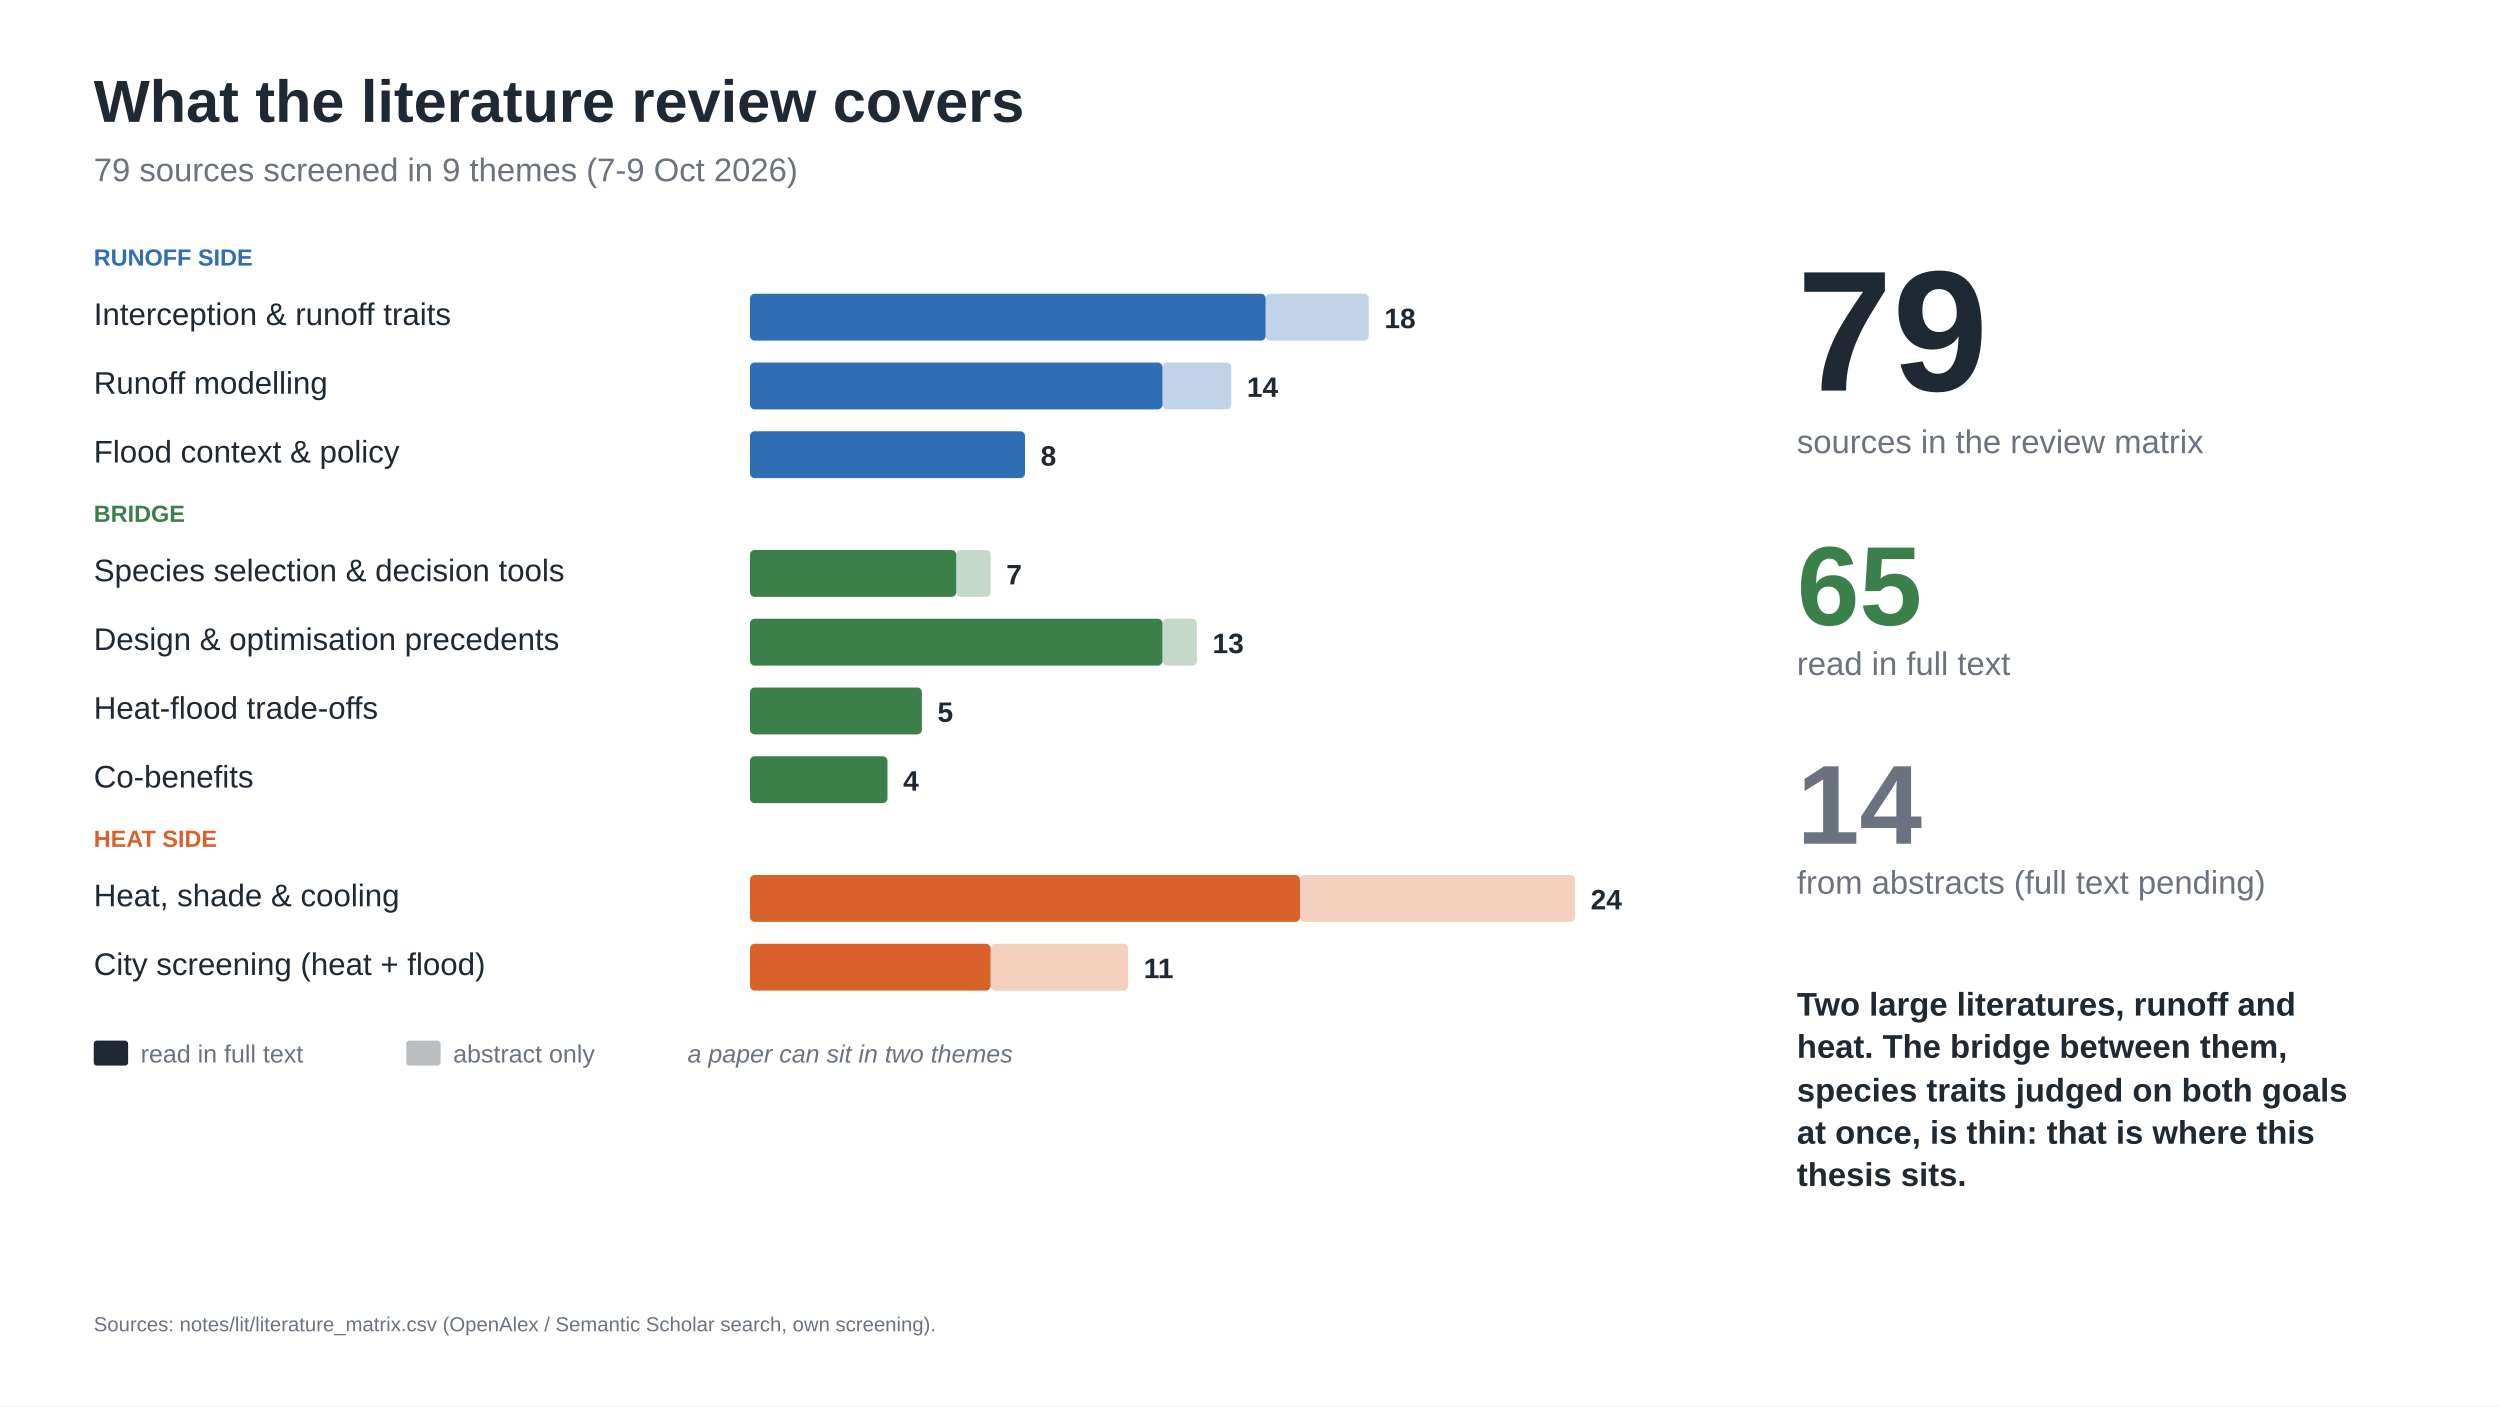
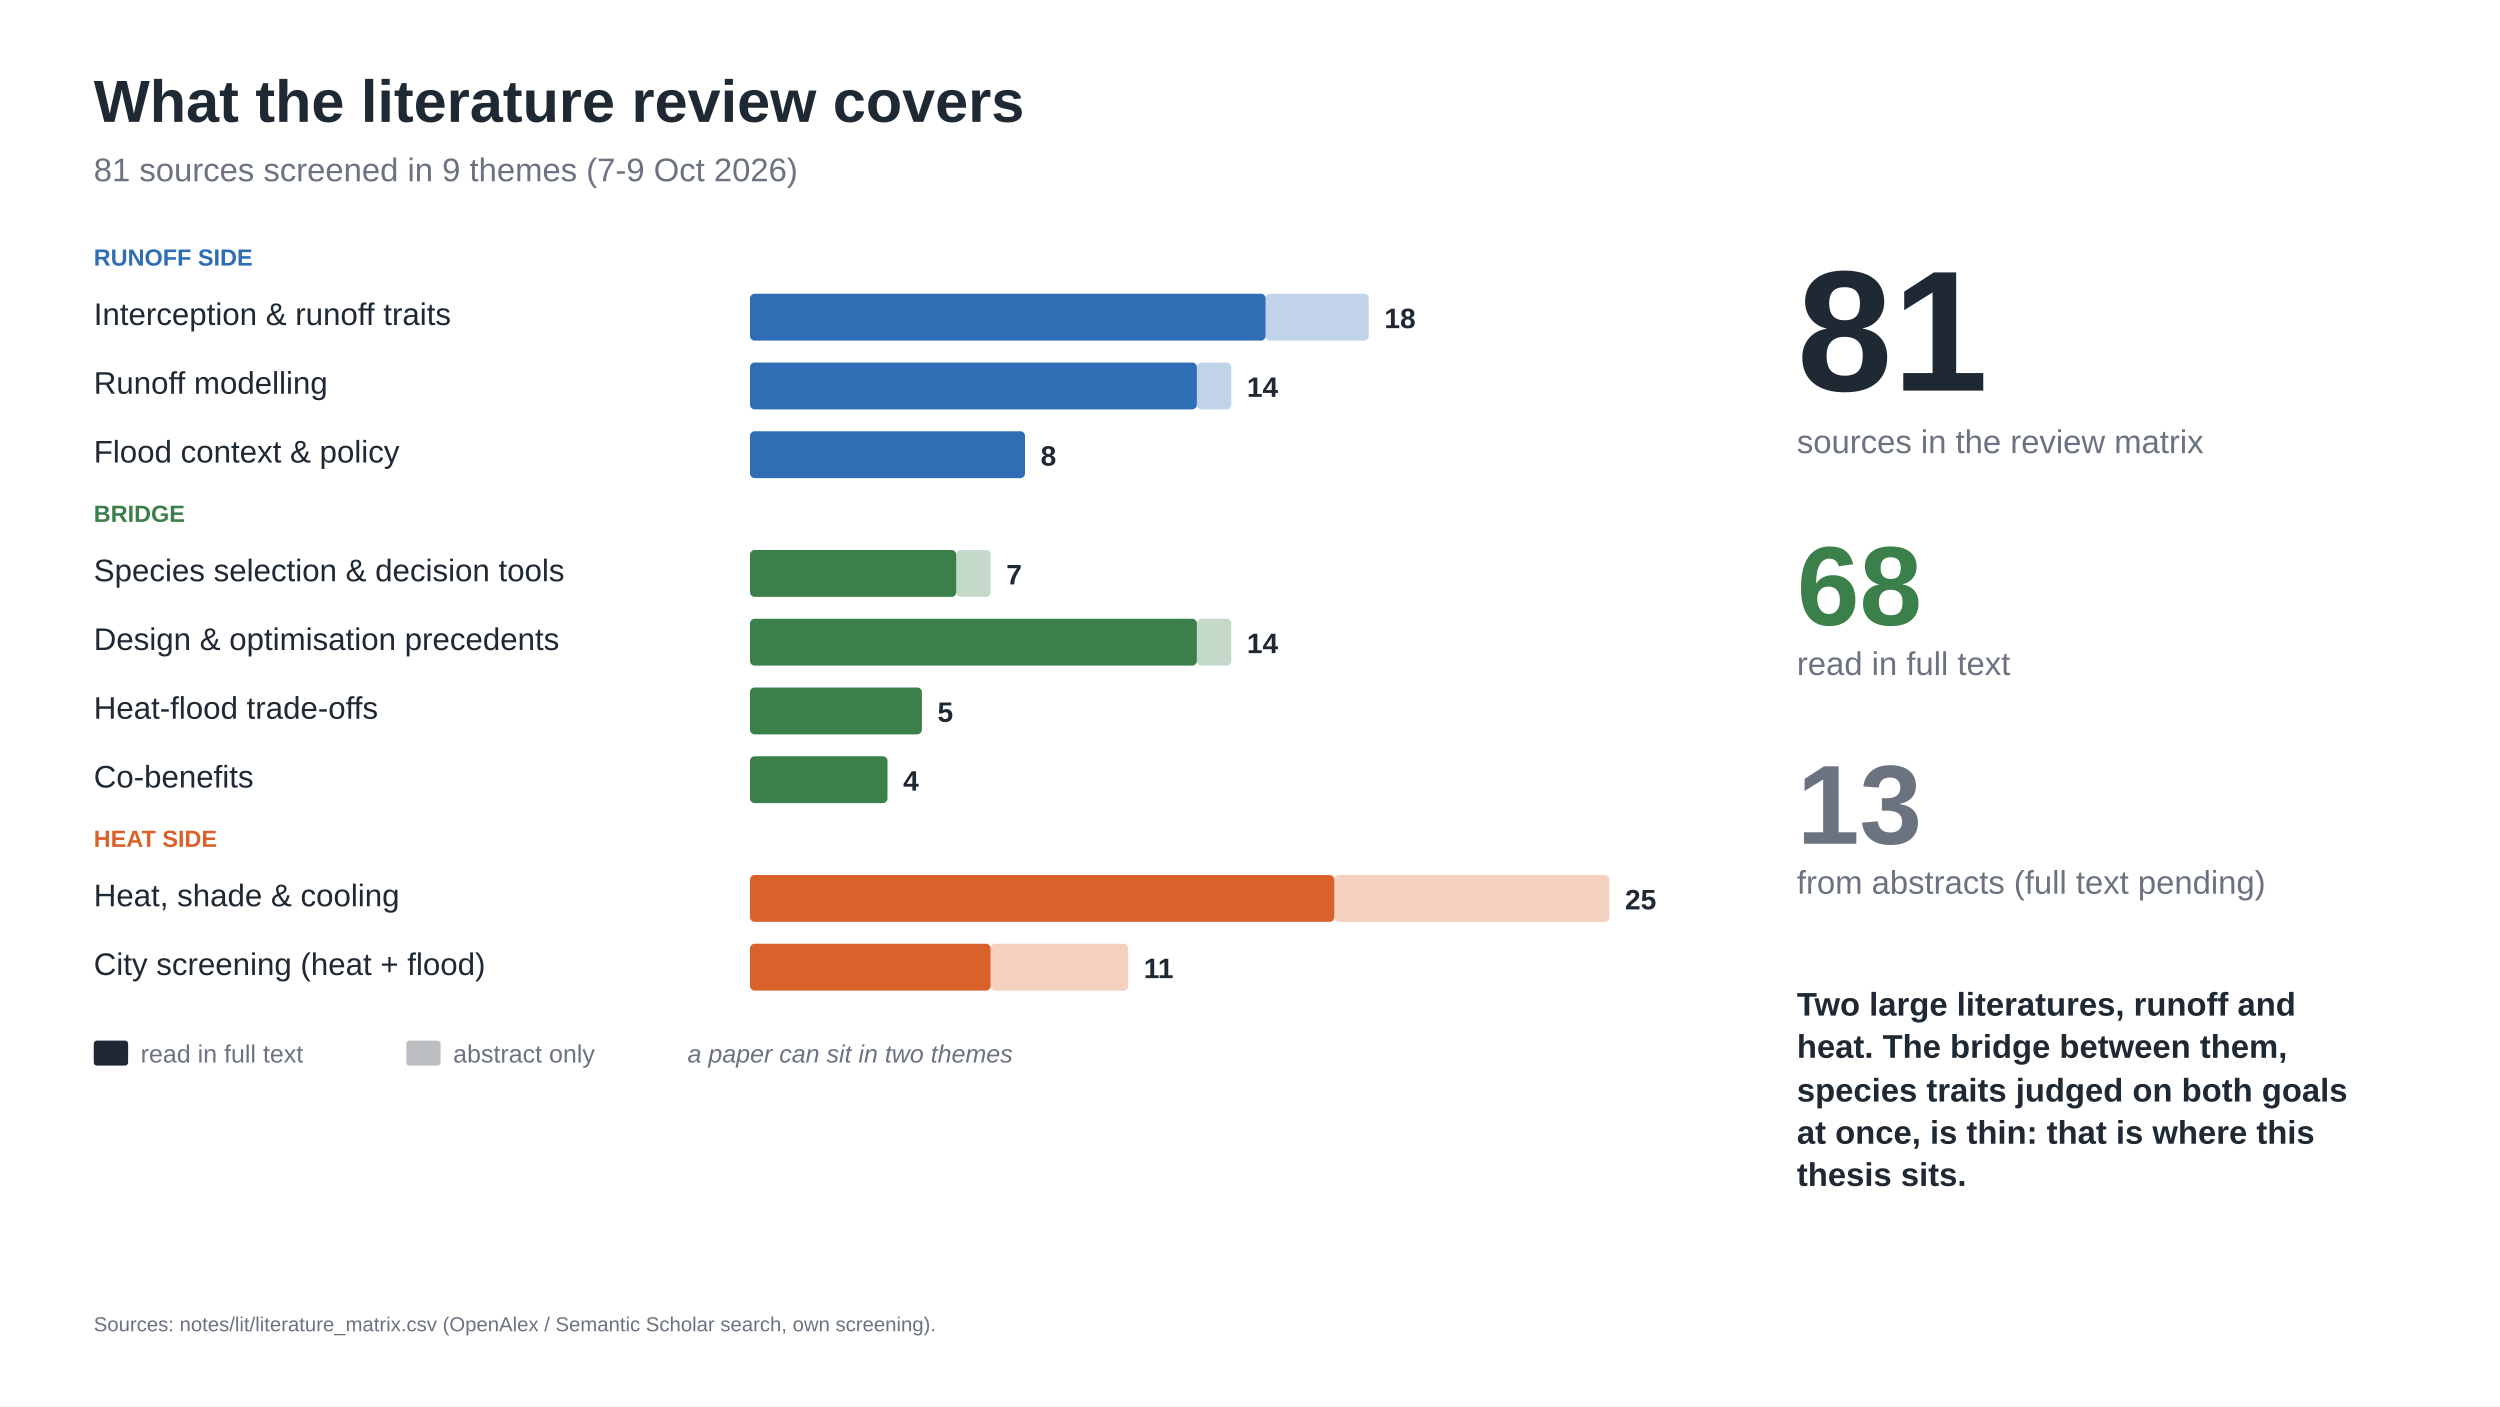
<svg xmlns="http://www.w3.org/2000/svg" width="1600" height="900" viewBox="0 0 1600 900" font-family="Arial, Helvetica, sans-serif">
  <defs>
    <marker id="arr" viewBox="0 0 10 10" refX="9" refY="5" markerWidth="7" markerHeight="7" orient="auto">
      <path d="M0,0 L10,5 L0,10 z" fill="#6B7280" />
    </marker>
  </defs>
  <rect width="1600" height="900" fill="#FFFFFF" />
  <text x="60" y="78" font-size="38" fill="#1F2933" font-weight="bold" text-anchor="start">What the literature review covers</text>
-   <text x="60" y="116" font-size="21" fill="#6B7280" font-weight="normal" text-anchor="start">79 sources screened in 9 themes (7-9 Oct 2026)</text>
+   <text x="60" y="116" font-size="21" fill="#6B7280" font-weight="normal" text-anchor="start">81 sources screened in 9 themes (7-9 Oct 2026)</text>
  <text x="60" y="170" font-size="15" fill="#2F6DB5" font-weight="bold" text-anchor="start">RUNOFF SIDE</text>
  <text x="60" y="208" font-size="20" fill="#1F2933" font-weight="normal" text-anchor="start">Interception &amp; runoff traits</text>
  <rect x="480" y="188" width="330" height="30" rx="3" fill="#2F6DB5" fill-opacity="1.0" stroke="none" stroke-width="2" />
  <rect x="810" y="188" width="66" height="30" rx="3" fill="#2F6DB5" fill-opacity="0.3" stroke="none" stroke-width="2" />
  <text x="886" y="210" font-size="18" fill="#1F2933" font-weight="bold" text-anchor="start">18</text>
  <text x="60" y="252" font-size="20" fill="#1F2933" font-weight="normal" text-anchor="start">Runoff modelling</text>
-   <rect x="480" y="232" width="264" height="30" rx="3" fill="#2F6DB5" fill-opacity="1.0" stroke="none" stroke-width="2" />
-   <rect x="744" y="232" width="44" height="30" rx="3" fill="#2F6DB5" fill-opacity="0.3" stroke="none" stroke-width="2" />
+   <rect x="480" y="232" width="286" height="30" rx="3" fill="#2F6DB5" fill-opacity="1.0" stroke="none" stroke-width="2" />
+   <rect x="766" y="232" width="22" height="30" rx="3" fill="#2F6DB5" fill-opacity="0.3" stroke="none" stroke-width="2" />
  <text x="798" y="254" font-size="18" fill="#1F2933" font-weight="bold" text-anchor="start">14</text>
  <text x="60" y="296" font-size="20" fill="#1F2933" font-weight="normal" text-anchor="start">Flood context &amp; policy</text>
  <rect x="480" y="276" width="176" height="30" rx="3" fill="#2F6DB5" fill-opacity="1.0" stroke="none" stroke-width="2" />
  <rect x="656" y="276" width="0" height="30" rx="3" fill="#2F6DB5" fill-opacity="0.3" stroke="none" stroke-width="2" />
  <text x="666" y="298" font-size="18" fill="#1F2933" font-weight="bold" text-anchor="start">8</text>
  <text x="60" y="334" font-size="15" fill="#3B7F4A" font-weight="bold" text-anchor="start">BRIDGE</text>
  <text x="60" y="372" font-size="20" fill="#1F2933" font-weight="normal" text-anchor="start">Species selection &amp; decision tools</text>
  <rect x="480" y="352" width="132" height="30" rx="3" fill="#3B7F4A" fill-opacity="1.0" stroke="none" stroke-width="2" />
  <rect x="612" y="352" width="22" height="30" rx="3" fill="#3B7F4A" fill-opacity="0.3" stroke="none" stroke-width="2" />
  <text x="644" y="374" font-size="18" fill="#1F2933" font-weight="bold" text-anchor="start">7</text>
  <text x="60" y="416" font-size="20" fill="#1F2933" font-weight="normal" text-anchor="start">Design &amp; optimisation precedents</text>
-   <rect x="480" y="396" width="264" height="30" rx="3" fill="#3B7F4A" fill-opacity="1.0" stroke="none" stroke-width="2" />
-   <rect x="744" y="396" width="22" height="30" rx="3" fill="#3B7F4A" fill-opacity="0.3" stroke="none" stroke-width="2" />
-   <text x="776" y="418" font-size="18" fill="#1F2933" font-weight="bold" text-anchor="start">13</text>
+   <rect x="480" y="396" width="286" height="30" rx="3" fill="#3B7F4A" fill-opacity="1.0" stroke="none" stroke-width="2" />
+   <rect x="766" y="396" width="22" height="30" rx="3" fill="#3B7F4A" fill-opacity="0.3" stroke="none" stroke-width="2" />
+   <text x="798" y="418" font-size="18" fill="#1F2933" font-weight="bold" text-anchor="start">14</text>
  <text x="60" y="460" font-size="20" fill="#1F2933" font-weight="normal" text-anchor="start">Heat-flood trade-offs</text>
  <rect x="480" y="440" width="110" height="30" rx="3" fill="#3B7F4A" fill-opacity="1.0" stroke="none" stroke-width="2" />
  <rect x="590" y="440" width="0" height="30" rx="3" fill="#3B7F4A" fill-opacity="0.3" stroke="none" stroke-width="2" />
  <text x="600" y="462" font-size="18" fill="#1F2933" font-weight="bold" text-anchor="start">5</text>
  <text x="60" y="504" font-size="20" fill="#1F2933" font-weight="normal" text-anchor="start">Co-benefits</text>
  <rect x="480" y="484" width="88" height="30" rx="3" fill="#3B7F4A" fill-opacity="1.0" stroke="none" stroke-width="2" />
  <rect x="568" y="484" width="0" height="30" rx="3" fill="#3B7F4A" fill-opacity="0.3" stroke="none" stroke-width="2" />
  <text x="578" y="506" font-size="18" fill="#1F2933" font-weight="bold" text-anchor="start">4</text>
  <text x="60" y="542" font-size="15" fill="#D9622B" font-weight="bold" text-anchor="start">HEAT SIDE</text>
  <text x="60" y="580" font-size="20" fill="#1F2933" font-weight="normal" text-anchor="start">Heat, shade &amp; cooling</text>
-   <rect x="480" y="560" width="352" height="30" rx="3" fill="#D9622B" fill-opacity="1.0" stroke="none" stroke-width="2" />
-   <rect x="832" y="560" width="176" height="30" rx="3" fill="#D9622B" fill-opacity="0.3" stroke="none" stroke-width="2" />
-   <text x="1018" y="582" font-size="18" fill="#1F2933" font-weight="bold" text-anchor="start">24</text>
+   <rect x="480" y="560" width="374" height="30" rx="3" fill="#D9622B" fill-opacity="1.0" stroke="none" stroke-width="2" />
+   <rect x="854" y="560" width="176" height="30" rx="3" fill="#D9622B" fill-opacity="0.3" stroke="none" stroke-width="2" />
+   <text x="1040" y="582" font-size="18" fill="#1F2933" font-weight="bold" text-anchor="start">25</text>
  <text x="60" y="624" font-size="20" fill="#1F2933" font-weight="normal" text-anchor="start">City screening (heat + flood)</text>
  <rect x="480" y="604" width="154" height="30" rx="3" fill="#D9622B" fill-opacity="1.0" stroke="none" stroke-width="2" />
  <rect x="634" y="604" width="88" height="30" rx="3" fill="#D9622B" fill-opacity="0.3" stroke="none" stroke-width="2" />
  <text x="732" y="626" font-size="18" fill="#1F2933" font-weight="bold" text-anchor="start">11</text>
  <rect x="60" y="666" width="22" height="16" rx="2" fill="#1F2933" fill-opacity="1.0" stroke="none" stroke-width="2" />
  <text x="90" y="680" font-size="16" fill="#6B7280" font-weight="normal" text-anchor="start">read in full text</text>
  <rect x="260" y="666" width="22" height="16" rx="2" fill="#1F2933" fill-opacity="0.3" stroke="none" stroke-width="2" />
  <text x="290" y="680" font-size="16" fill="#6B7280" font-weight="normal" text-anchor="start">abstract only</text>
  <text x="440" y="680" font-size="16" fill="#6B7280" font-weight="normal" text-anchor="start" font-style="italic">a paper can sit in two themes</text>
-   <text x="1150" y="250" font-size="110" fill="#1F2933" font-weight="bold" text-anchor="start">79</text>
+   <text x="1150" y="250" font-size="110" fill="#1F2933" font-weight="bold" text-anchor="start">81</text>
  <text x="1150" y="290" font-size="21" fill="#6B7280" font-weight="normal" text-anchor="start">sources in the review matrix</text>
-   <text x="1150" y="400" font-size="72" fill="#3B7F4A" font-weight="bold" text-anchor="start">65</text>
+   <text x="1150" y="400" font-size="72" fill="#3B7F4A" font-weight="bold" text-anchor="start">68</text>
  <text x="1150" y="432" font-size="21" fill="#6B7280" font-weight="normal" text-anchor="start">read in full text</text>
-   <text x="1150" y="540" font-size="72" fill="#6B7280" font-weight="bold" text-anchor="start">14</text>
+   <text x="1150" y="540" font-size="72" fill="#6B7280" font-weight="bold" text-anchor="start">13</text>
  <text x="1150" y="572" font-size="21" fill="#6B7280" font-weight="normal" text-anchor="start">from abstracts (full text pending)</text>
  <text x="1150" y="650" font-size="21" fill="#1F2933" font-weight="bold" text-anchor="start">Two large literatures, runoff and</text>
  <text x="1150" y="677" font-size="21" fill="#1F2933" font-weight="bold" text-anchor="start">heat. The bridge between them,</text>
  <text x="1150" y="705" font-size="21" fill="#1F2933" font-weight="bold" text-anchor="start">species traits judged on both goals</text>
  <text x="1150" y="732" font-size="21" fill="#1F2933" font-weight="bold" text-anchor="start">at once, is thin: that is where this</text>
  <text x="1150" y="759" font-size="21" fill="#1F2933" font-weight="bold" text-anchor="start">thesis sits.</text>
  <text x="60" y="852" font-size="13" fill="#6B7280" font-weight="normal" text-anchor="start">Sources: notes/lit/literature_matrix.csv (OpenAlex / Semantic Scholar search, own screening).</text>
</svg>
